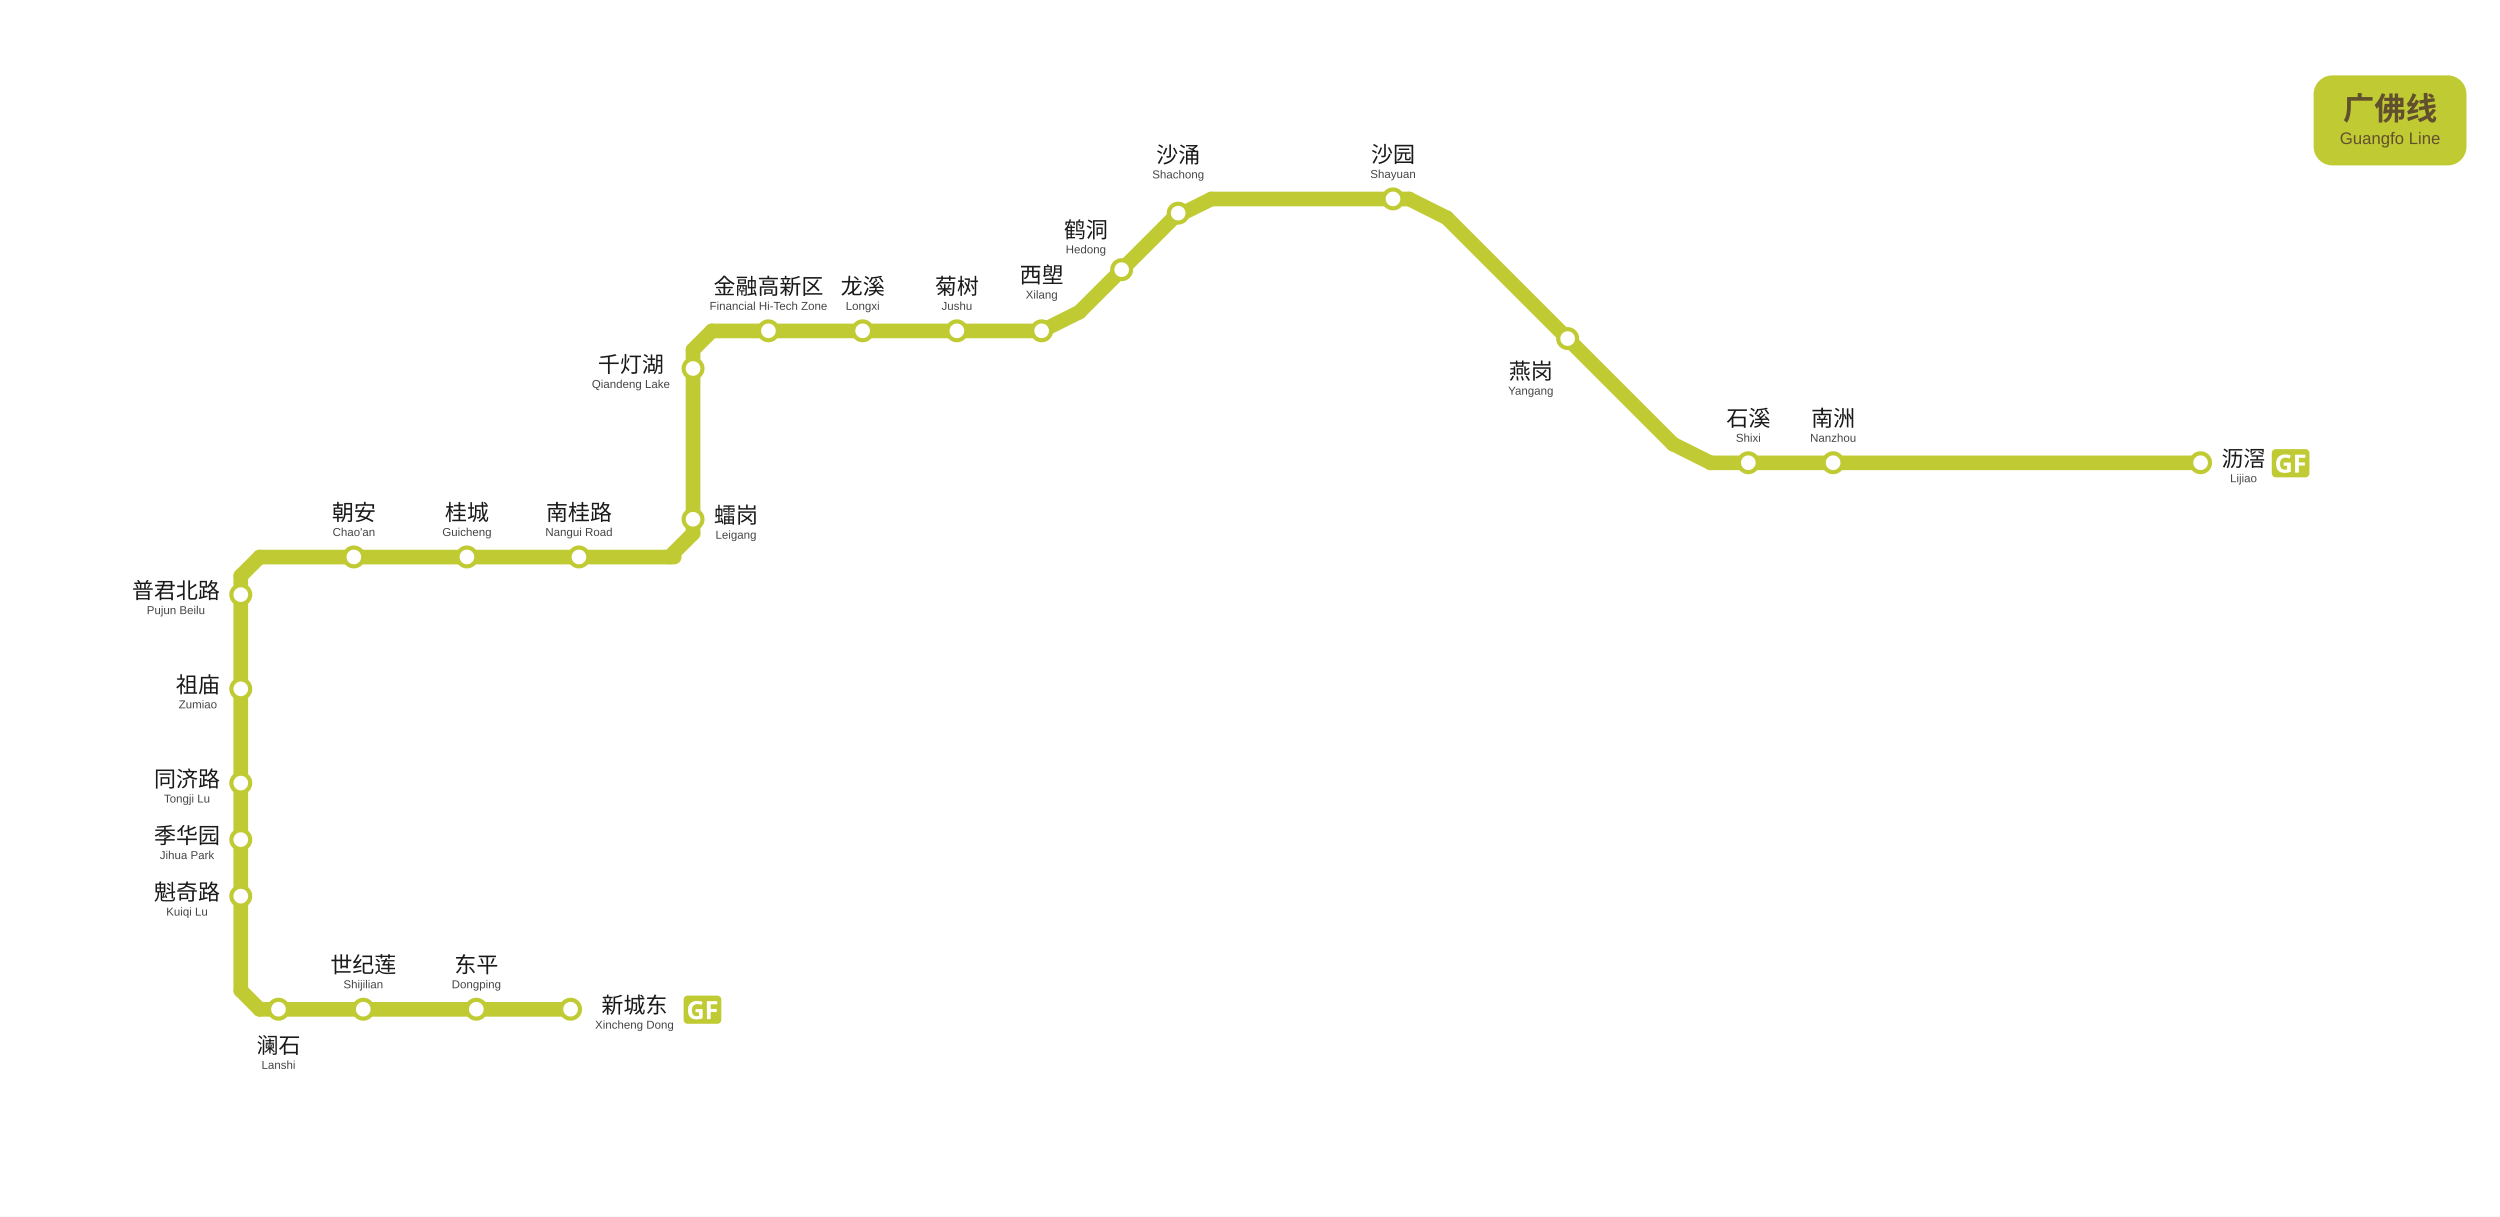
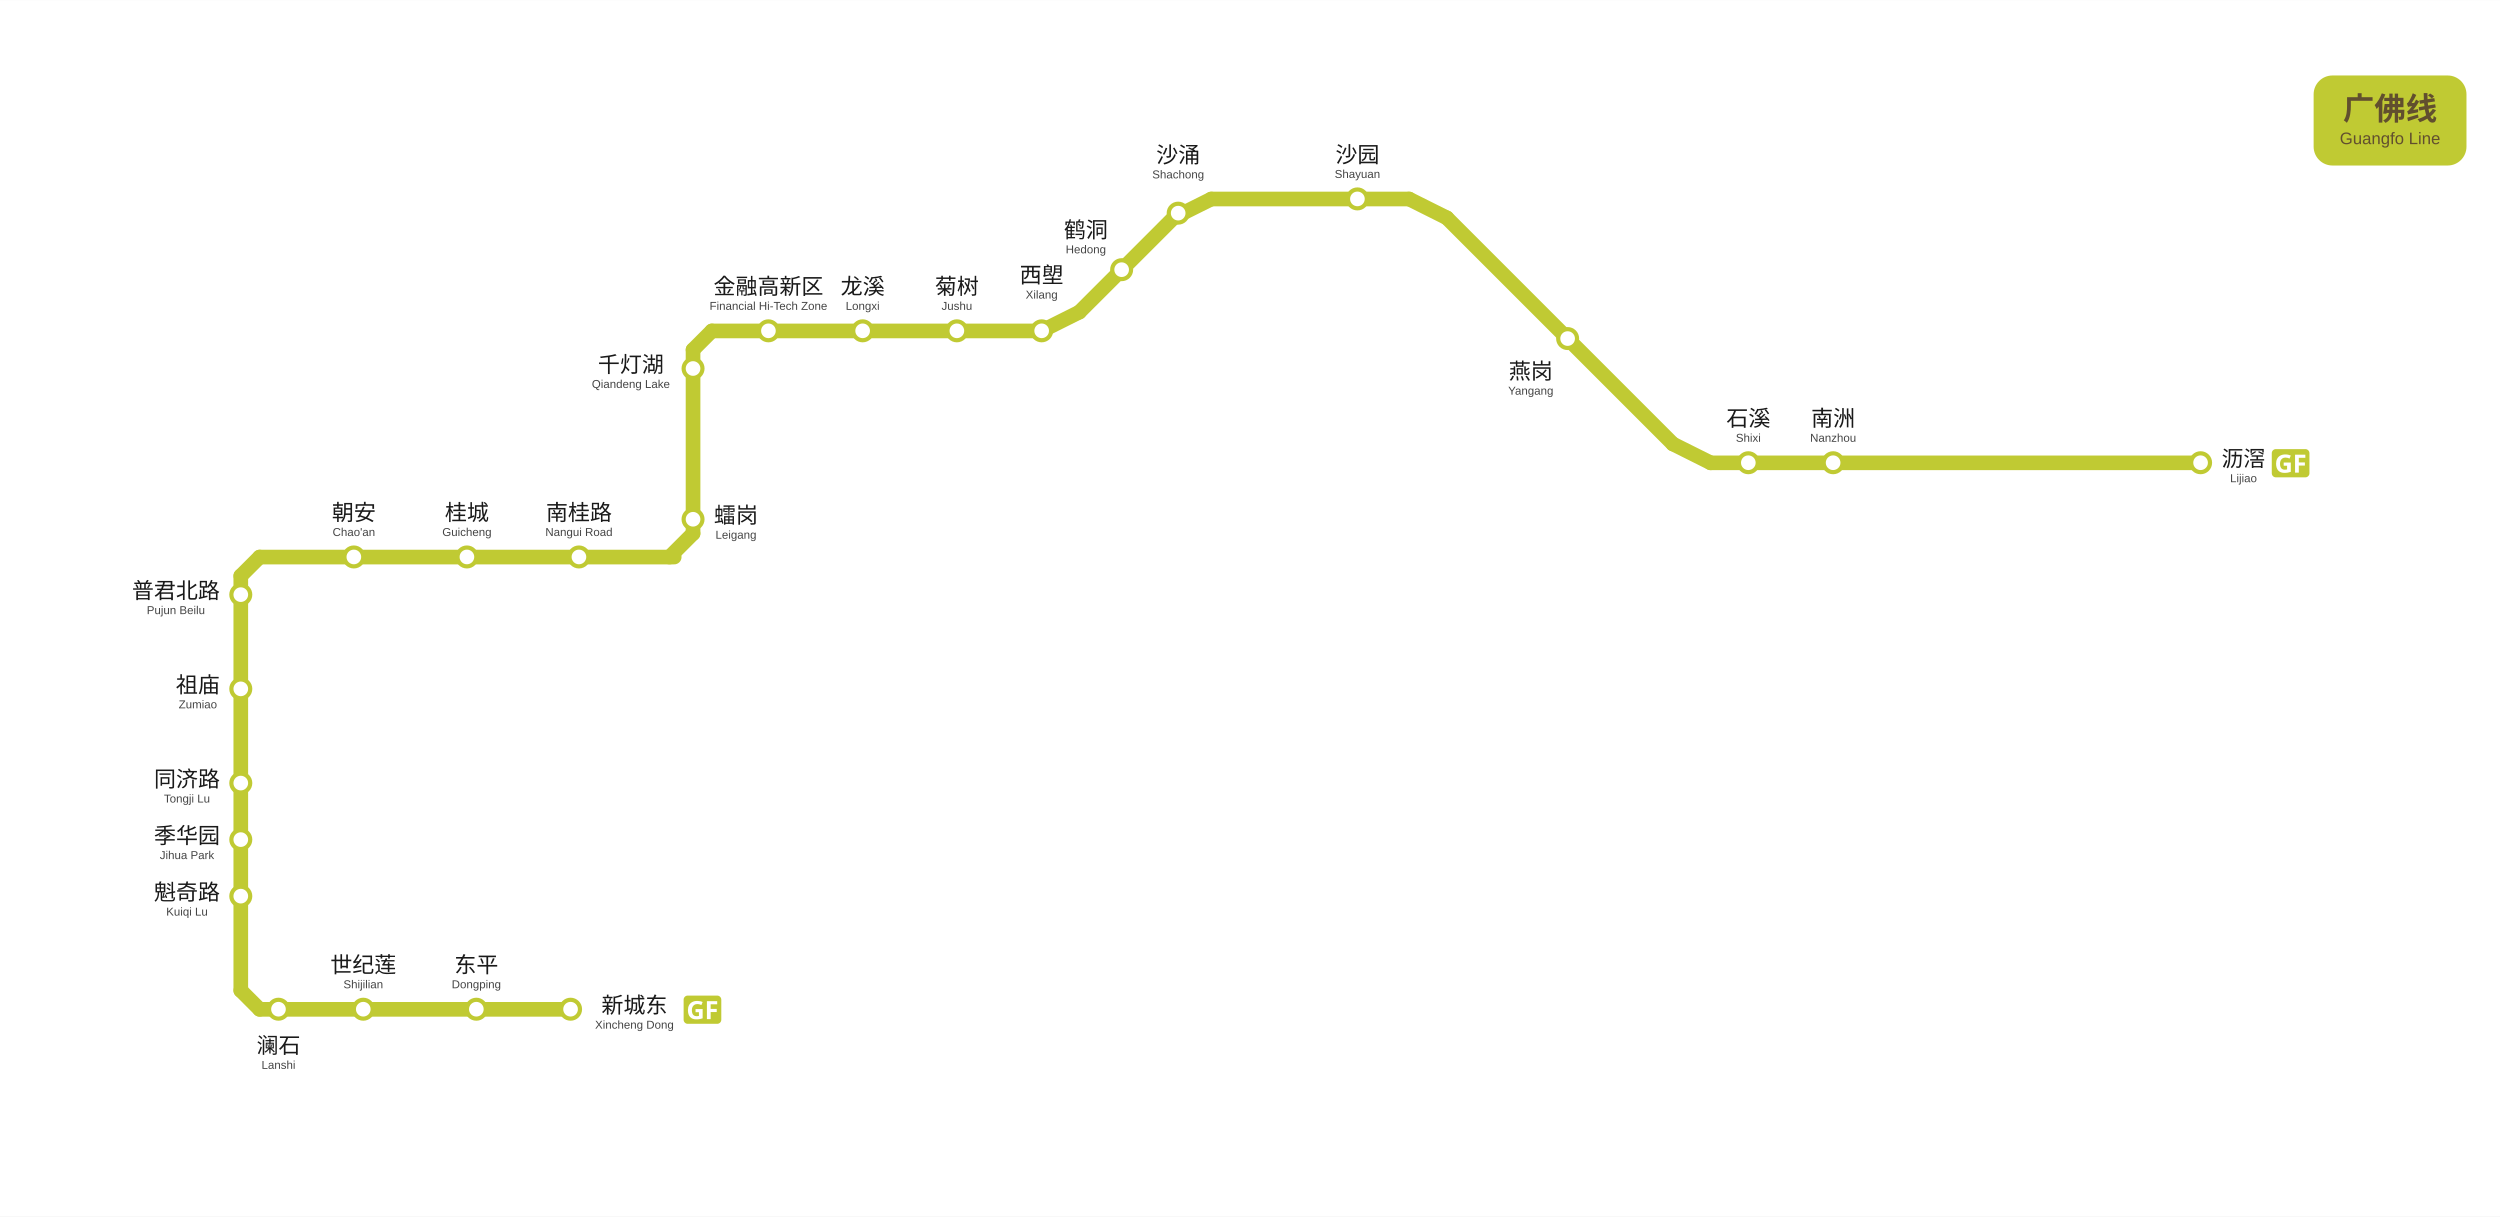
<svg xmlns="http://www.w3.org/2000/svg" viewBox="609.5 1122.2 1194.0 581.0" data-pins="世纪莲,东平,千灯湖,南桂路,南洲,同济路,季华园,新城东,普君北路,朝安,桂城,沙园,沙涌,沥滘,澜石,燕岗,石溪,祖庙,菊树,西塱,金融高新区,魁奇路,鹤洞,龙溪,𧒽岗" width="1194" height="581">
-   <rect x="609.5" y="1122.2" width="1193.995" height="581.0" fill="#ffffff" />
+   <rect x="609.5" y="1122.25" width="1193.995" height="580.95" fill="#ffffff" />
  <g id="走廊">
    <line x1="1300.50" y1="1226.25" x2="1408.50" y2="1334.25" style="fill:none;stroke:#C0CA33;stroke-width:7;stroke-linecap:round" />
    <line x1="949.50" y1="1280.25" x2="1107.00" y2="1280.25" style="fill:none;stroke:#C0CA33;stroke-width:7;stroke-linecap:round" />
    <line x1="940.50" y1="1289.30" x2="940.50" y2="1377.00" style="fill:none;stroke:#C0CA33;stroke-width:7;stroke-linecap:round" />
    <line x1="733.50" y1="1388.25" x2="931.50" y2="1388.25" style="fill:none;stroke:#C0CA33;stroke-width:7;stroke-linecap:round" />
    <line x1="724.50" y1="1397.25" x2="724.50" y2="1595.25" style="fill:none;stroke:#C0CA33;stroke-width:7;stroke-linecap:round" />
    <line x1="733.50" y1="1604.25" x2="882.00" y2="1604.25" style="fill:none;stroke:#C0CA33;stroke-width:7;stroke-linecap:round" />
    <line x1="1426.50" y1="1343.25" x2="1660.50" y2="1343.25" style="fill:none;stroke:#C0CA33;stroke-width:7;stroke-linecap:round" />
    <line x1="1125.00" y1="1271.25" x2="1170.00" y2="1226.25" style="fill:none;stroke:#C0CA33;stroke-width:7;stroke-linecap:round" />
    <line x1="1188.00" y1="1217.25" x2="1282.50" y2="1217.25" style="fill:none;stroke:#C0CA33;stroke-width:7;stroke-linecap:round" />
    <line x1="949.50" y1="1280.25" x2="940.50" y2="1289.25" style="fill:none;stroke:#C0CA33;stroke-width:7;stroke-linecap:round" />
    <line x1="733.50" y1="1388.25" x2="724.50" y2="1397.25" style="fill:none;stroke:#C0CA33;stroke-width:7;stroke-linecap:round" />
    <line x1="929.25" y1="1388.25" x2="940.50" y2="1377.00" style="fill:none;stroke:#C0CA33;stroke-width:7;stroke-linecap:round" />
    <line x1="724.50" y1="1595.25" x2="733.50" y2="1604.25" style="fill:none;stroke:#C0CA33;stroke-width:7;stroke-linecap:round" />
    <line x1="1282.50" y1="1217.25" x2="1300.50" y2="1226.25" style="fill:none;stroke:#C0CA33;stroke-width:7;stroke-linecap:round" />
    <line x1="1188.00" y1="1217.25" x2="1170.00" y2="1226.25" style="fill:none;stroke:#C0CA33;stroke-width:7;stroke-linecap:round" />
    <line x1="1107.00" y1="1280.25" x2="1125.00" y2="1271.25" style="fill:none;stroke:#C0CA33;stroke-width:7;stroke-linecap:round" />
    <line x1="1426.50" y1="1343.25" x2="1408.50" y2="1334.25" style="fill:none;stroke:#C0CA33;stroke-width:7;stroke-linecap:round" />
  </g>
  <g id="站圆">
    <circle cx="1660.5" cy="1343.2" r="4.5" data-nm="沥滘" style="fill:#FFFFFF;stroke:#C0CA33;stroke-width:2" />
    <circle cx="1485.0" cy="1343.2" r="4.5" data-nm="南洲" style="fill:#FFFFFF;stroke:#C0CA33;stroke-width:2" />
    <circle cx="1444.5" cy="1343.2" r="4.5" data-nm="石溪" style="fill:#FFFFFF;stroke:#C0CA33;stroke-width:2" />
    <circle cx="1358.2" cy="1283.9" r="4.5" data-nm="燕岗" style="fill:#FFFFFF;stroke:#C0CA33;stroke-width:2" />
-     <circle cx="1274.8" cy="1217.2" r="4.5" data-nm="沙园" style="fill:#FFFFFF;stroke:#C0CA33;stroke-width:2" />
+     <circle cx="1257.8" cy="1217.2" r="4.5" data-nm="沙园" style="fill:#FFFFFF;stroke:#C0CA33;stroke-width:2" />
    <circle cx="1172.2" cy="1224.0" r="4.5" data-nm="沙涌" style="fill:#FFFFFF;stroke:#C0CA33;stroke-width:2" />
    <circle cx="1145.2" cy="1251.0" r="4.5" data-nm="鹤洞" style="fill:#FFFFFF;stroke:#C0CA33;stroke-width:2" />
    <circle cx="1107.0" cy="1280.2" r="4.5" data-nm="西塱" style="fill:#FFFFFF;stroke:#C0CA33;stroke-width:2" />
    <circle cx="1066.5" cy="1280.2" r="4.5" data-nm="菊树" style="fill:#FFFFFF;stroke:#C0CA33;stroke-width:2" />
    <circle cx="1021.5" cy="1280.2" r="4.5" data-nm="龙溪" style="fill:#FFFFFF;stroke:#C0CA33;stroke-width:2" />
    <circle cx="976.5" cy="1280.2" r="4.5" data-nm="金融高新区" style="fill:#FFFFFF;stroke:#C0CA33;stroke-width:2" />
    <circle cx="940.5" cy="1298.2" r="4.5" data-nm="千灯湖" style="fill:#FFFFFF;stroke:#C0CA33;stroke-width:2" />
    <circle cx="940.5" cy="1370.2" r="4.5" data-nm="𧒽岗" style="fill:#FFFFFF;stroke:#C0CA33;stroke-width:2" />
    <circle cx="886.0" cy="1388.2" r="4.5" data-nm="南桂路" style="fill:#FFFFFF;stroke:#C0CA33;stroke-width:2" />
    <circle cx="832.5" cy="1388.2" r="4.5" data-nm="桂城" style="fill:#FFFFFF;stroke:#C0CA33;stroke-width:2" />
    <circle cx="778.5" cy="1388.2" r="4.5" data-nm="朝安" style="fill:#FFFFFF;stroke:#C0CA33;stroke-width:2" />
    <circle cx="724.5" cy="1406.2" r="4.5" data-nm="普君北路" style="fill:#FFFFFF;stroke:#C0CA33;stroke-width:2" />
    <circle cx="724.5" cy="1451.2" r="4.5" data-nm="祖庙" style="fill:#FFFFFF;stroke:#C0CA33;stroke-width:2" />
    <circle cx="724.5" cy="1496.2" r="4.5" data-nm="同济路" style="fill:#FFFFFF;stroke:#C0CA33;stroke-width:2" />
    <circle cx="724.5" cy="1523.2" r="4.5" data-nm="季华园" style="fill:#FFFFFF;stroke:#C0CA33;stroke-width:2" />
    <circle cx="724.5" cy="1550.2" r="4.5" data-nm="魁奇路" style="fill:#FFFFFF;stroke:#C0CA33;stroke-width:2" />
    <circle cx="742.5" cy="1604.2" r="4.5" data-nm="澜石" style="fill:#FFFFFF;stroke:#C0CA33;stroke-width:2" />
    <circle cx="783.0" cy="1604.2" r="4.5" data-nm="世纪莲" style="fill:#FFFFFF;stroke:#C0CA33;stroke-width:2" />
    <circle cx="837.0" cy="1604.2" r="4.5" data-nm="东平" style="fill:#FFFFFF;stroke:#C0CA33;stroke-width:2" />
    <circle cx="882.0" cy="1604.2" r="4.5" data-nm="新城东" style="fill:#FFFFFF;stroke:#C0CA33;stroke-width:2" />
  </g>
  <g id="线路徽标">
-     <g data-badge="header" transform="translate(1714.49 1158.2)" data-ink="#614F2E" data-box="1714.5,1158.2,1787.5,1201.2" data-chip="1714.5,1158.2,1787.5,1201.2">
+     <g data-badge="header" transform="translate(1714.49 1158.25)" data-ink="#614F2E" data-box="1714.5,1158.2,1787.5,1201.2" data-chip="1714.5,1158.2,1787.5,1201.2">
      <rect x="0" y="0" width="73.0" height="43.0" rx="9.0" fill="#C0CA33" />
      <text x="36.5" y="21.2" text-anchor="middle" font-family="'Microsoft YaHei', sans-serif" font-size="15" font-weight="600" fill="#614F2E">广佛线</text>
      <text x="36.5" y="32.8" text-anchor="middle" font-family="Arial, sans-serif" font-size="8" fill="#614F2E">Guangfo Line</text>
    </g>
    <g data-badge="chip" transform="translate(1694.5 1336.23)" data-box="1694.5,1336.2,1712.5,1350.2">
      <path d="M16.04 13.95h-14.09c-1.07 0 -1.95 -0.88 -1.95 -1.95v-9.59c0 -1.07 0.88 -1.95 1.95 -1.95h14.09c1.07 0 1.95 0.88 1.95 1.95v9.59C17.99 13.07 17.11 13.95 16.04 13.95z" fill="#C0CA33" />
      <path d="M5.68 6.89h3.4v4.44c-0.45 0.15 -0.92 0.27 -1.4 0.36c-0.49 0.09 -1.04 0.13 -1.64 0.13c-1.28 0 -2.26 -0.38 -2.95 -1.13s-1.03 -1.85 -1.03 -3.29c0 -0.9 0.17 -1.67 0.52 -2.33s0.85 -1.16 1.52 -1.52c0.67 -0.36 1.48 -0.54 2.44 -0.54c0.46 0 0.9 0.05 1.34 0.14s0.84 0.22 1.2 0.38l-0.6 1.45c-0.26 -0.14 -0.56 -0.25 -0.9 -0.34s-0.69 -0.13 -1.06 -0.13c-0.53 0 -0.99 0.12 -1.37 0.36c-0.39 0.24 -0.69 0.58 -0.9 1.02c-0.21 0.44 -0.32 0.95 -0.32 1.54c0 0.56 0.08 1.06 0.23 1.49c0.15 0.43 0.39 0.77 0.72 1.01c0.33 0.24 0.76 0.37 1.28 0.37c0.26 0 0.47 -0.01 0.65 -0.04c0.18 -0.02 0.34 -0.05 0.5 -0.08v-1.79h-1.62V6.89z" fill="#FFFFFF" />
      <path d="M12.91 11.7h-1.79v-8.57h4.91v1.49h-3.12v2.21h2.9v1.49h-2.9V11.7z" fill="#FFFFFF" />
    </g>
    <g data-badge="chip" transform="translate(936 1597.23)" data-box="936.0,1597.2,954.0,1611.2">
      <path d="M16.04 13.95h-14.09c-1.07 0 -1.95 -0.88 -1.95 -1.95v-9.59c0 -1.07 0.88 -1.95 1.95 -1.95h14.09c1.07 0 1.95 0.88 1.95 1.95v9.59C17.99 13.07 17.11 13.95 16.04 13.95z" fill="#C0CA33" />
      <path d="M5.68 6.89h3.4v4.44c-0.45 0.15 -0.92 0.27 -1.4 0.36c-0.49 0.09 -1.04 0.13 -1.64 0.13c-1.28 0 -2.26 -0.38 -2.95 -1.13s-1.03 -1.85 -1.03 -3.29c0 -0.9 0.17 -1.67 0.52 -2.33s0.85 -1.16 1.52 -1.52c0.67 -0.36 1.48 -0.54 2.44 -0.54c0.46 0 0.9 0.05 1.34 0.14s0.84 0.22 1.2 0.38l-0.6 1.45c-0.26 -0.14 -0.56 -0.25 -0.9 -0.34s-0.69 -0.13 -1.06 -0.13c-0.53 0 -0.99 0.12 -1.37 0.36c-0.39 0.24 -0.69 0.58 -0.9 1.02c-0.21 0.44 -0.32 0.95 -0.32 1.54c0 0.56 0.08 1.06 0.23 1.49c0.15 0.43 0.39 0.77 0.72 1.01c0.33 0.24 0.76 0.37 1.28 0.37c0.26 0 0.47 -0.01 0.65 -0.04c0.18 -0.02 0.34 -0.05 0.5 -0.08v-1.79h-1.62V6.89z" fill="#FFFFFF" />
      <path d="M12.91 11.7h-1.79v-8.57h4.91v1.49h-3.12v2.21h2.9v1.49h-2.9V11.7z" fill="#FFFFFF" />
    </g>
  </g>
  <g id="站名标注" font-family="'Microsoft YaHei', 'PingFang SC', sans-serif">
    <text x="1681.0" y="1345.0" text-anchor="middle" font-size="10.5" font-weight="500" fill="#1a1a1a">沥滘</text>
    <text x="1681.0" y="1352.5" text-anchor="middle" font-size="5.5" font-family="Arial, sans-serif" fill="#444444">Lijiao</text>
    <text x="1485.0" y="1325.7" text-anchor="middle" font-size="10.5" font-weight="500" fill="#1a1a1a">南洲</text>
    <text x="1485.0" y="1333.2" text-anchor="middle" font-size="5.5" font-family="Arial, sans-serif" fill="#444444">Nanzhou</text>
    <text x="1444.5" y="1325.7" text-anchor="middle" font-size="10.5" font-weight="500" fill="#1a1a1a">石溪</text>
    <text x="1444.5" y="1333.2" text-anchor="middle" font-size="5.5" font-family="Arial, sans-serif" fill="#444444">Shixi</text>
    <text x="1340.6" y="1303.2" text-anchor="middle" font-size="10.5" font-weight="500" fill="#1a1a1a">燕岗</text>
    <text x="1340.6" y="1310.7" text-anchor="middle" font-size="5.5" font-family="Arial, sans-serif" fill="#444444">Yangang</text>
-     <text x="1274.8" y="1199.7" text-anchor="middle" font-size="10.5" font-weight="500" fill="#1a1a1a">沙园</text>
-     <text x="1274.8" y="1207.2" text-anchor="middle" font-size="5.5" font-family="Arial, sans-serif" fill="#444444">Shayuan</text>
+     <text x="1257.8" y="1199.8" text-anchor="middle" font-size="10.5" font-weight="500" fill="#1a1a1a">沙园</text>
+     <text x="1257.8" y="1207.2" text-anchor="middle" font-size="5.5" font-family="Arial, sans-serif" fill="#444444">Shayuan</text>
    <text x="1128.1" y="1235.7" text-anchor="middle" font-size="10.5" font-weight="500" fill="#1a1a1a">鹤洞</text>
    <text x="1128.1" y="1243.2" text-anchor="middle" font-size="5.5" font-family="Arial, sans-serif" fill="#444444">Hedong</text>
    <text x="1066.5" y="1262.7" text-anchor="middle" font-size="10.5" font-weight="500" fill="#1a1a1a">菊树</text>
    <text x="1066.5" y="1270.2" text-anchor="middle" font-size="5.5" font-family="Arial, sans-serif" fill="#444444">Jushu</text>
    <text x="1021.5" y="1262.7" text-anchor="middle" font-size="10.5" font-weight="500" fill="#1a1a1a">龙溪</text>
    <text x="1021.5" y="1270.2" text-anchor="middle" font-size="5.5" font-family="Arial, sans-serif" fill="#444444">Longxi</text>
    <text x="976.5" y="1262.7" text-anchor="middle" font-size="10.5" font-weight="500" fill="#1a1a1a">金融高新区</text>
    <text x="976.5" y="1270.2" text-anchor="middle" font-size="5.5" font-family="Arial, sans-serif" fill="#444444">Financial Hi-Tech Zone</text>
    <text x="961.0" y="1372.0" text-anchor="middle" font-size="10.5" font-weight="500" fill="#1a1a1a">𧒽岗</text>
    <text x="961.0" y="1379.5" text-anchor="middle" font-size="5.5" font-family="Arial, sans-serif" fill="#444444">Leigang</text>
    <text x="886.0" y="1370.7" text-anchor="middle" font-size="10.5" font-weight="500" fill="#1a1a1a">南桂路</text>
    <text x="886.0" y="1378.2" text-anchor="middle" font-size="5.5" font-family="Arial, sans-serif" fill="#444444">Nangui Road</text>
    <text x="832.5" y="1370.7" text-anchor="middle" font-size="10.5" font-weight="500" fill="#1a1a1a">桂城</text>
    <text x="832.5" y="1378.2" text-anchor="middle" font-size="5.5" font-family="Arial, sans-serif" fill="#444444">Guicheng</text>
    <text x="778.5" y="1370.7" text-anchor="middle" font-size="10.5" font-weight="500" fill="#1a1a1a">朝安</text>
    <text x="778.5" y="1378.2" text-anchor="middle" font-size="5.5" font-family="Arial, sans-serif" fill="#444444">Chao'an</text>
    <text x="704.0" y="1453.0" text-anchor="middle" font-size="10.5" font-weight="500" fill="#1a1a1a">祖庙</text>
    <text x="704.0" y="1460.5" text-anchor="middle" font-size="5.5" font-family="Arial, sans-serif" fill="#444444">Zumiao</text>
    <text x="698.8" y="1498.0" text-anchor="middle" font-size="10.5" font-weight="500" fill="#1a1a1a">同济路</text>
    <text x="698.8" y="1505.5" text-anchor="middle" font-size="5.5" font-family="Arial, sans-serif" fill="#444444">Tongji Lu</text>
    <text x="698.8" y="1525.0" text-anchor="middle" font-size="10.5" font-weight="500" fill="#1a1a1a">季华园</text>
    <text x="698.8" y="1532.5" text-anchor="middle" font-size="5.5" font-family="Arial, sans-serif" fill="#444444">Jihua Park</text>
    <text x="698.8" y="1552.0" text-anchor="middle" font-size="10.5" font-weight="500" fill="#1a1a1a">魁奇路</text>
    <text x="698.8" y="1559.5" text-anchor="middle" font-size="5.5" font-family="Arial, sans-serif" fill="#444444">Kuiqi Lu</text>
    <text x="783.0" y="1586.7" text-anchor="middle" font-size="10.5" font-weight="500" fill="#1a1a1a">世纪莲</text>
    <text x="783.0" y="1594.2" text-anchor="middle" font-size="5.5" font-family="Arial, sans-serif" fill="#444444">Shijilian</text>
    <text x="837.0" y="1586.7" text-anchor="middle" font-size="10.5" font-weight="500" fill="#1a1a1a">东平</text>
    <text x="837.0" y="1594.2" text-anchor="middle" font-size="5.5" font-family="Arial, sans-serif" fill="#444444">Dongping</text>
    <text x="912.5" y="1606.0" text-anchor="middle" font-size="10.5" font-weight="500" fill="#1a1a1a">新城东</text>
    <text x="912.5" y="1613.5" text-anchor="middle" font-size="5.5" font-family="Arial, sans-serif" fill="#444444">Xincheng Dong</text>
    <text x="1172.2" y="1199.9" text-anchor="middle" font-size="10.5" font-weight="500" fill="#1a1a1a">沙涌</text>
    <text x="1172.2" y="1207.4" text-anchor="middle" font-size="5.5" font-family="Arial, sans-serif" fill="#444444">Shachong</text>
    <text x="1107.0" y="1257.3" text-anchor="middle" font-size="10.5" font-weight="500" fill="#1a1a1a">西塱</text>
    <text x="1107.0" y="1264.8" text-anchor="middle" font-size="5.5" font-family="Arial, sans-serif" fill="#444444">Xilang</text>
    <text x="910.8" y="1300.0" text-anchor="middle" font-size="10.5" font-weight="500" fill="#1a1a1a">千灯湖</text>
    <text x="910.8" y="1307.5" text-anchor="middle" font-size="5.5" font-family="Arial, sans-serif" fill="#444444">Qiandeng Lake</text>
    <text x="693.5" y="1408.0" text-anchor="middle" font-size="10.5" font-weight="500" fill="#1a1a1a">普君北路</text>
    <text x="693.5" y="1415.5" text-anchor="middle" font-size="5.5" font-family="Arial, sans-serif" fill="#444444">Pujun Beilu</text>
    <text x="742.5" y="1625.2" text-anchor="middle" font-size="10.5" font-weight="500" fill="#1a1a1a">澜石</text>
    <text x="742.5" y="1632.7" text-anchor="middle" font-size="5.5" font-family="Arial, sans-serif" fill="#444444">Lanshi</text>
  </g>
</svg>
